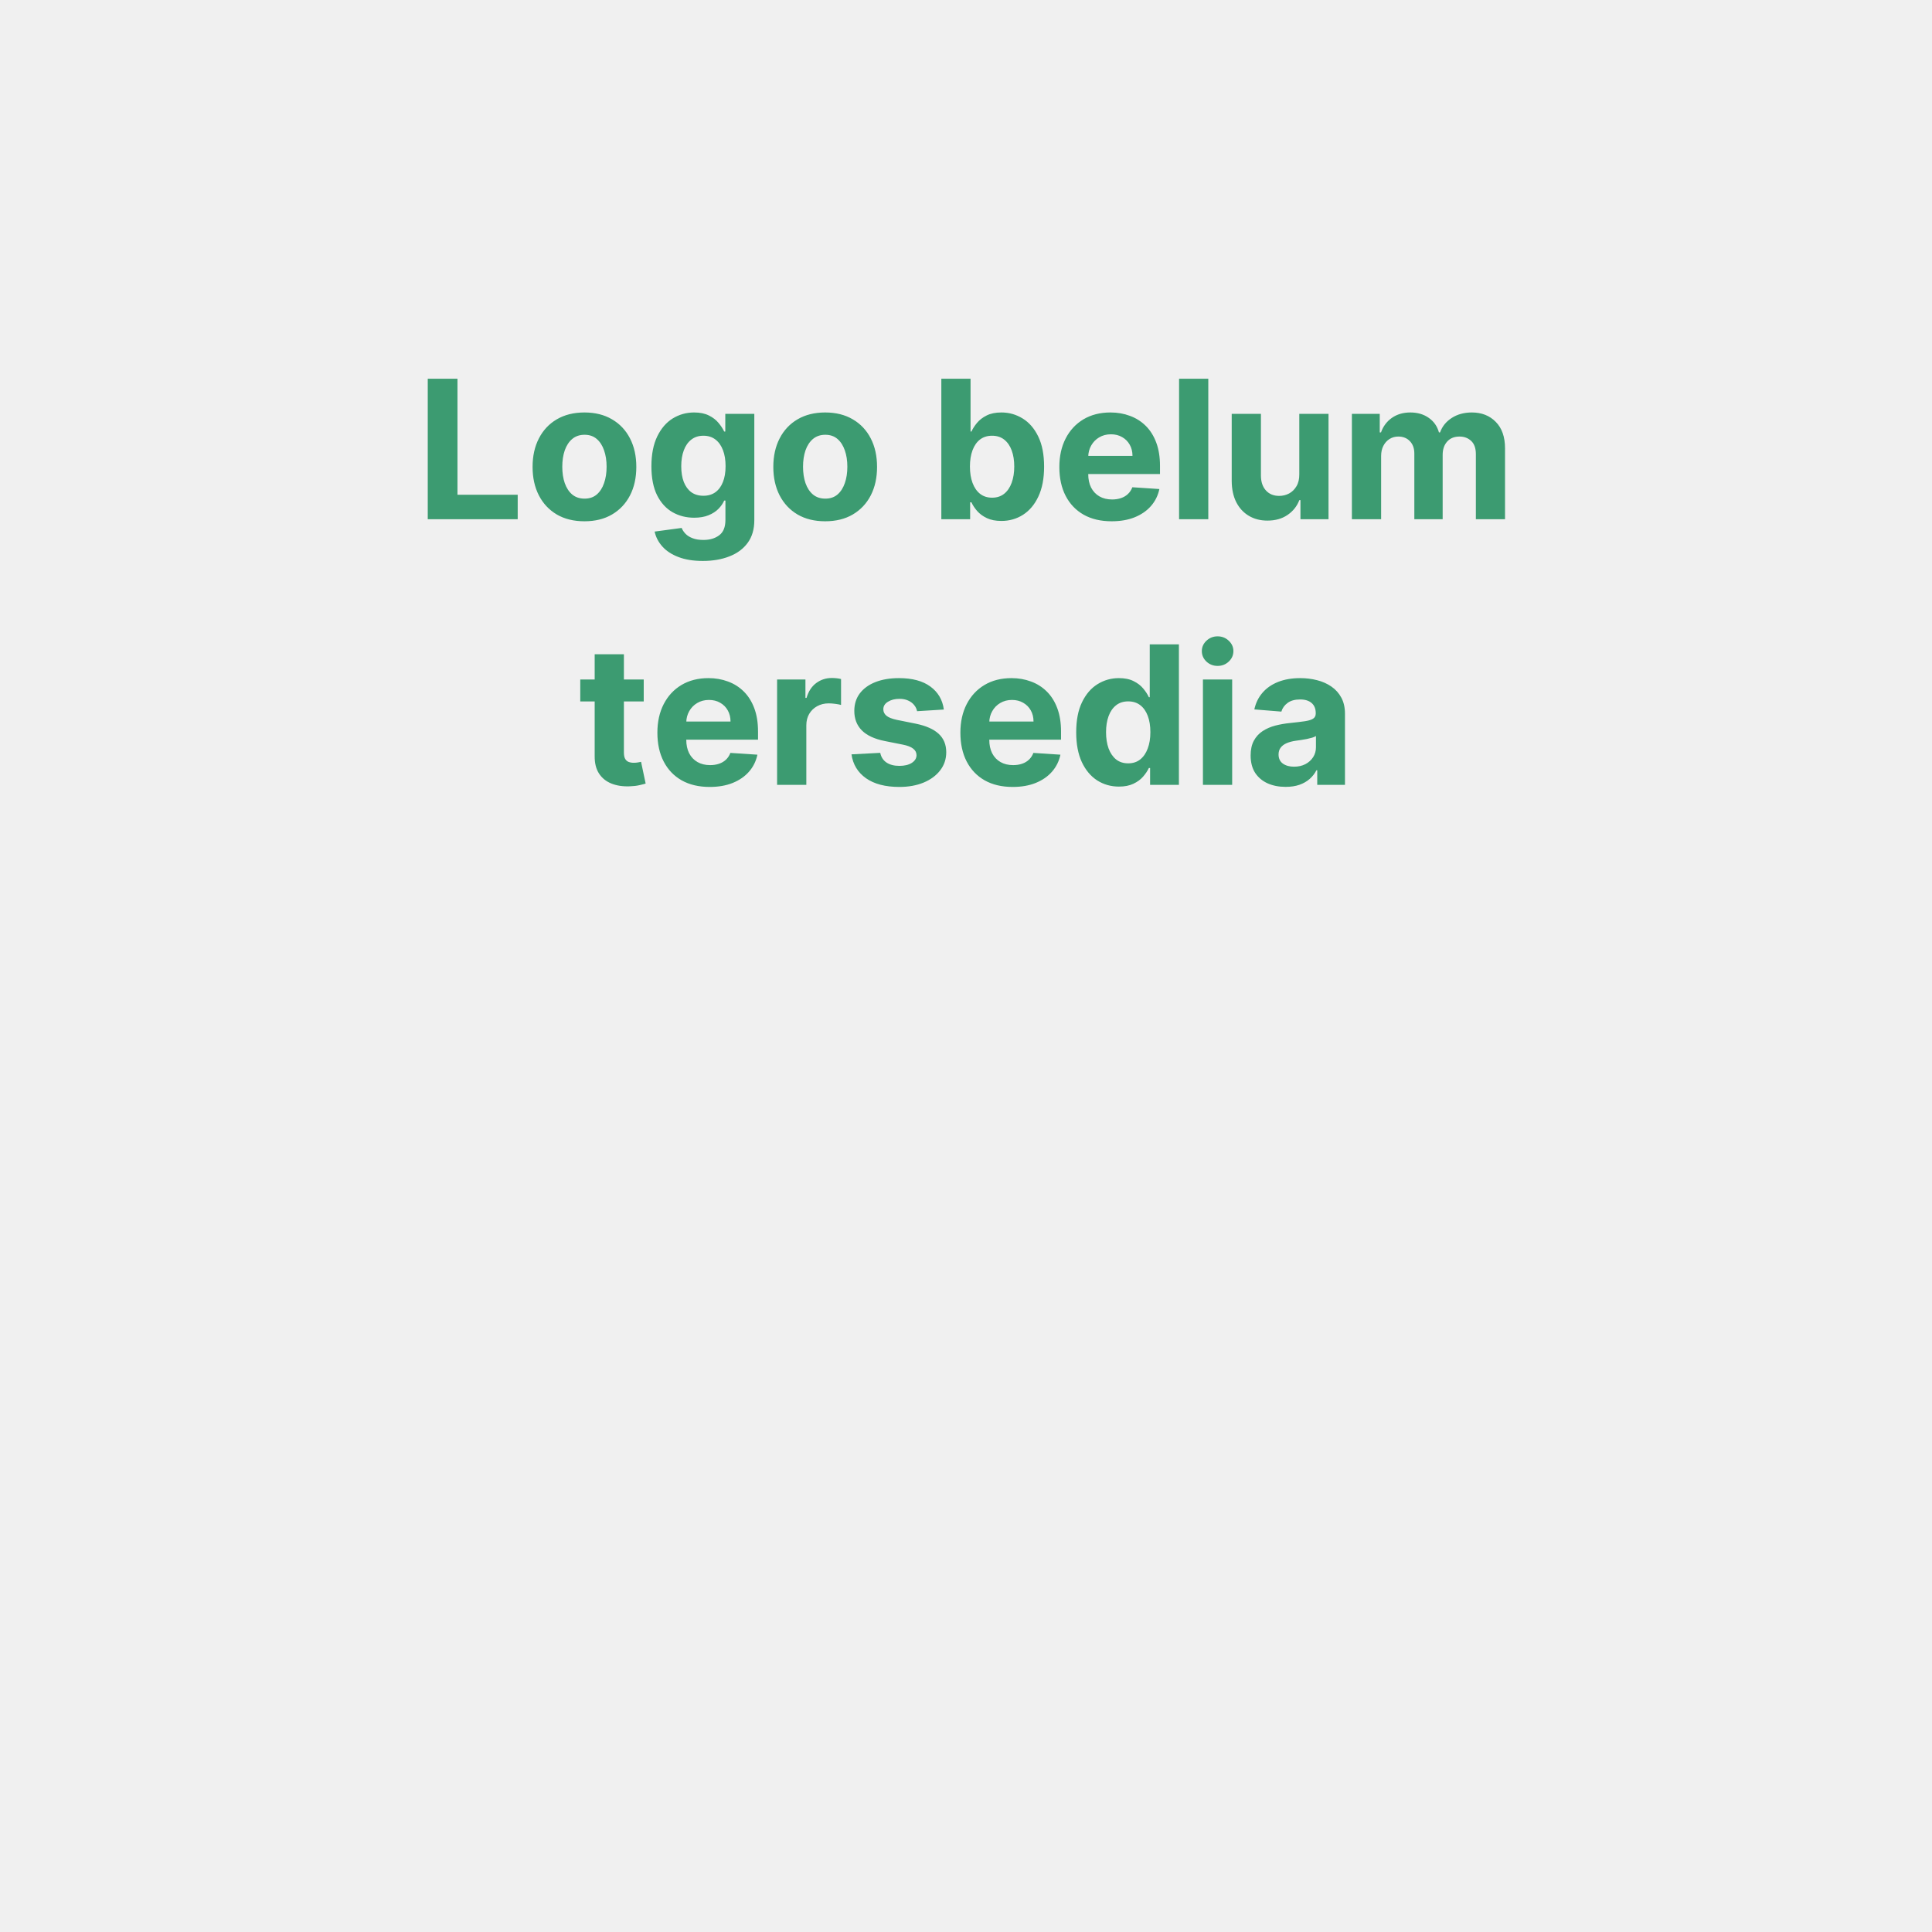
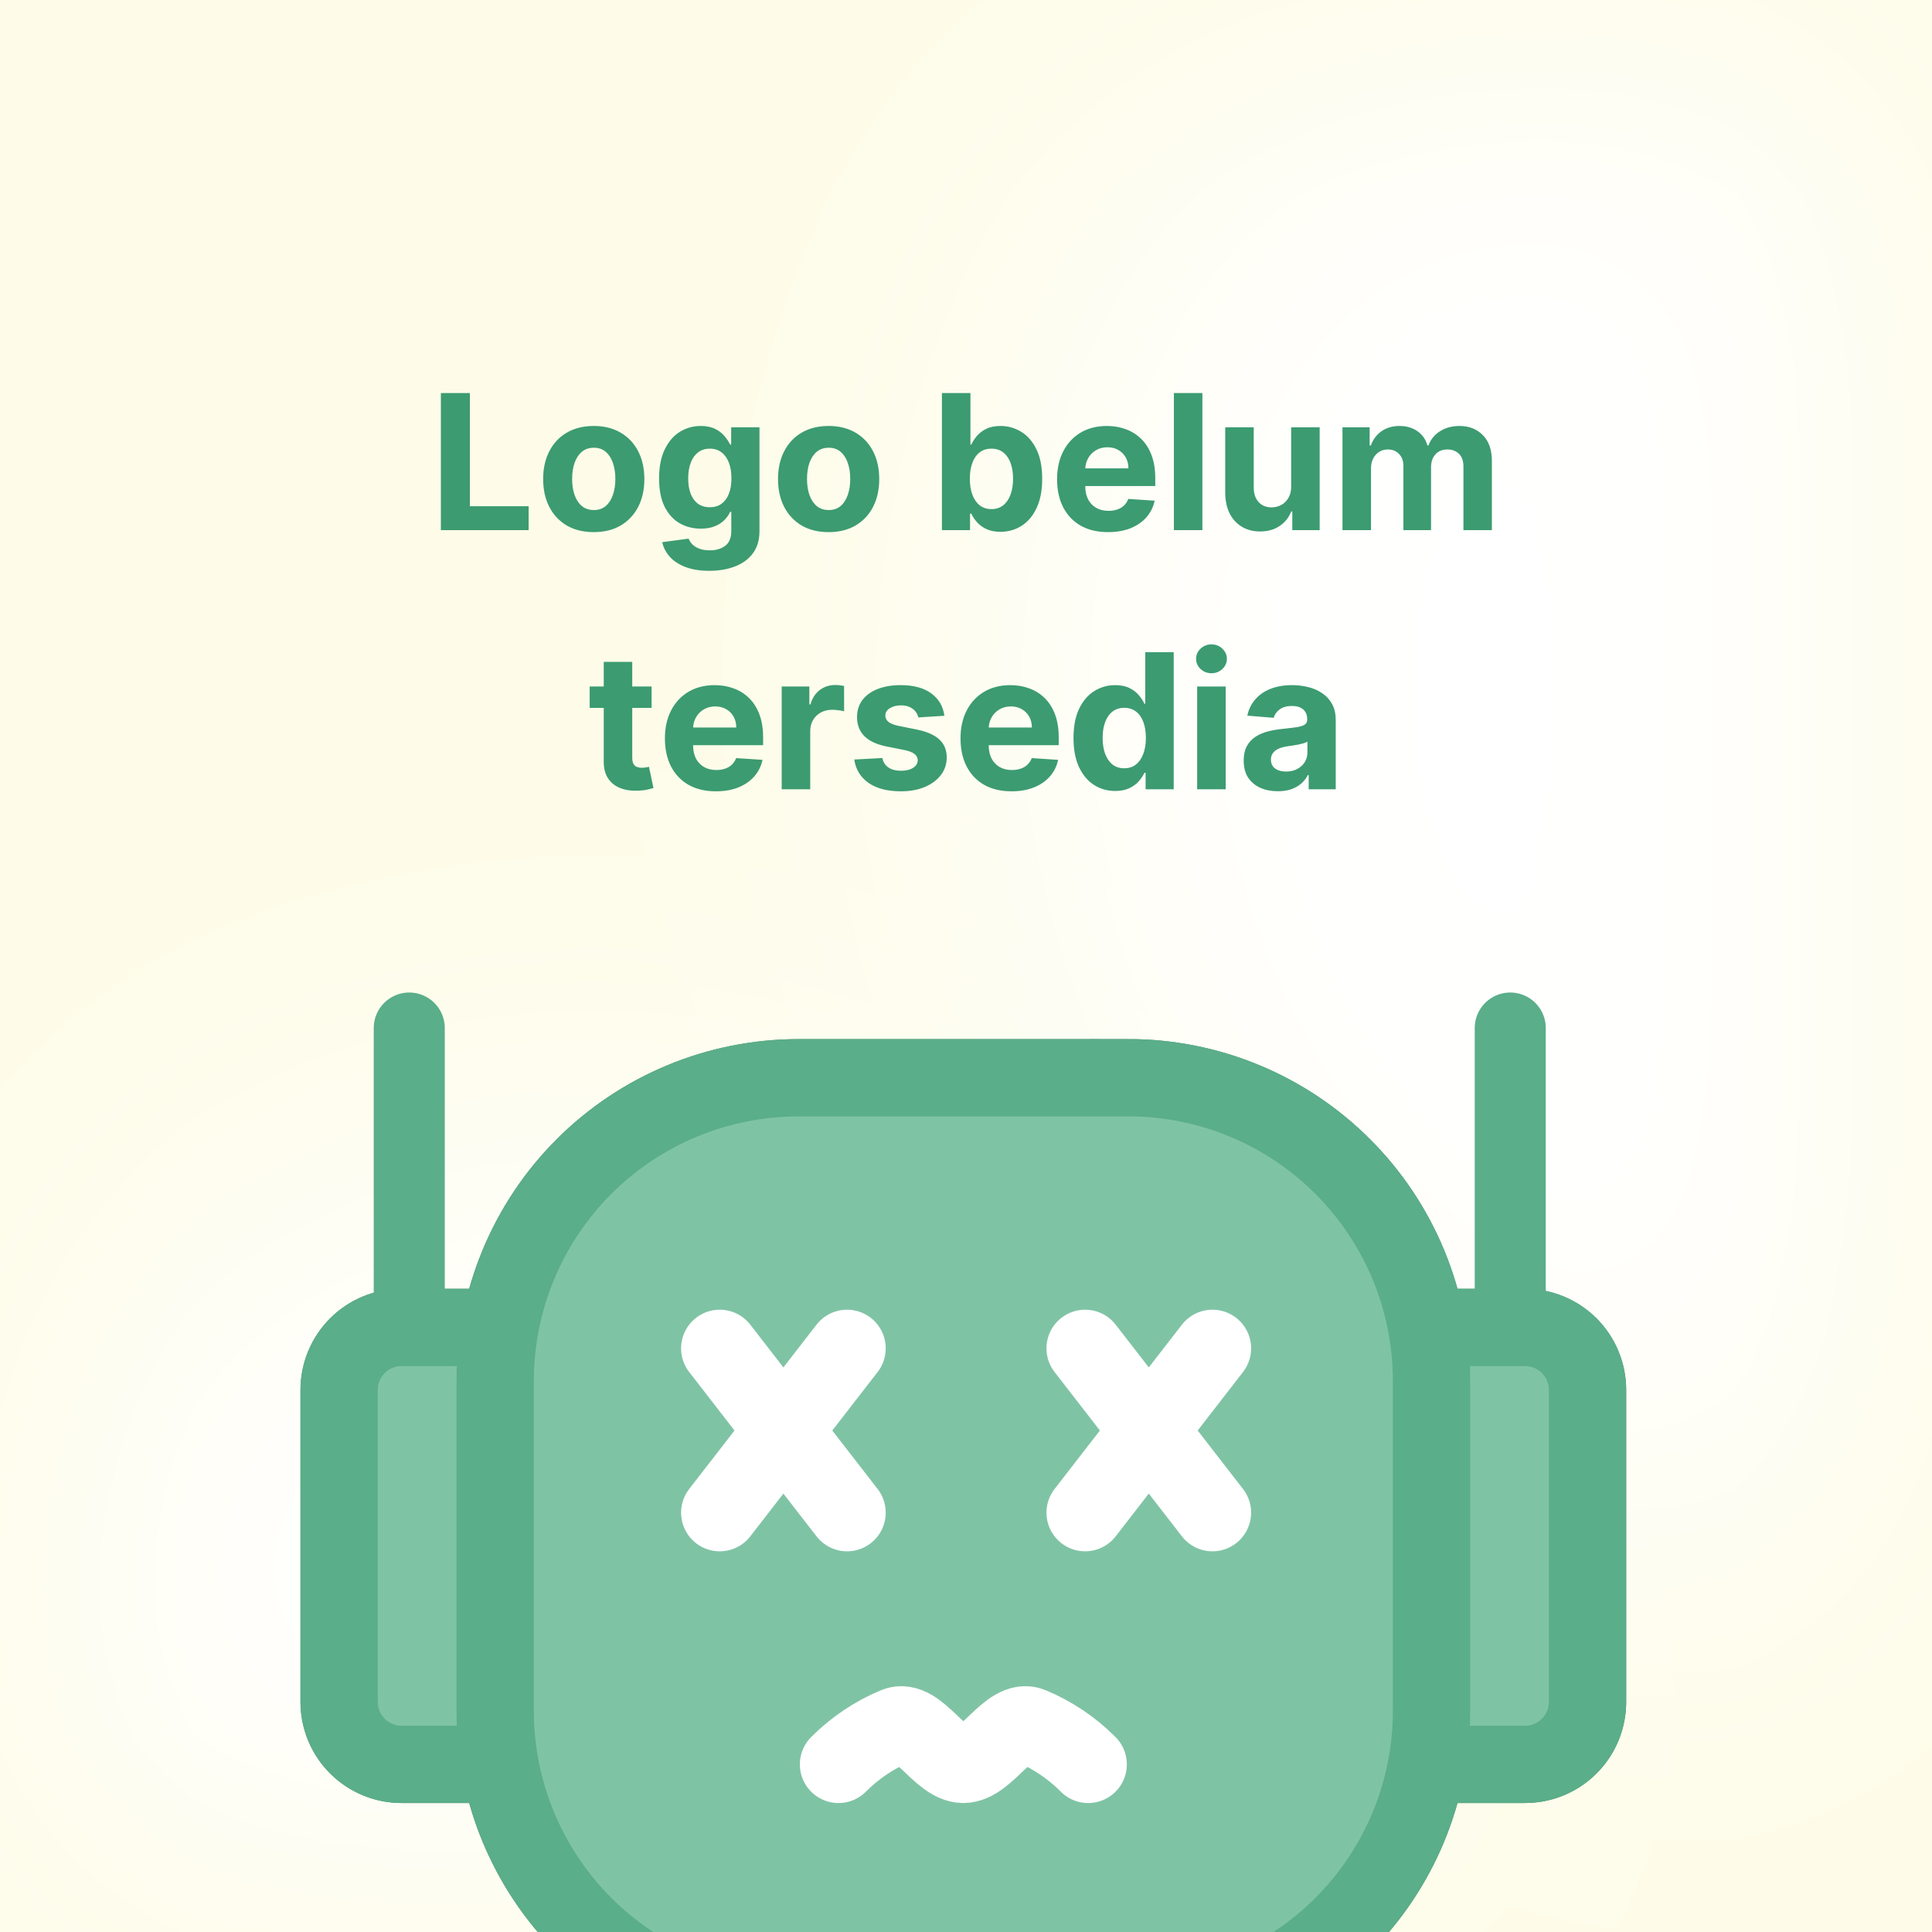
- <svg xmlns="http://www.w3.org/2000/svg" width="160" height="160" viewBox="0 0 160 160" fill="none">
-   <path d="M35.425 43V31.364H37.886V40.972H42.874V43H35.425ZM48.401 43.17C47.519 43.17 46.755 42.983 46.111 42.608C45.471 42.229 44.977 41.703 44.629 41.028C44.28 40.35 44.106 39.564 44.106 38.67C44.106 37.769 44.28 36.981 44.629 36.307C44.977 35.629 45.471 35.102 46.111 34.727C46.755 34.349 47.519 34.159 48.401 34.159C49.284 34.159 50.045 34.349 50.685 34.727C51.329 35.102 51.825 35.629 52.174 36.307C52.523 36.981 52.697 37.769 52.697 38.67C52.697 39.564 52.523 40.35 52.174 41.028C51.825 41.703 51.329 42.229 50.685 42.608C50.045 42.983 49.284 43.17 48.401 43.17ZM48.413 41.295C48.814 41.295 49.149 41.182 49.418 40.955C49.687 40.724 49.89 40.409 50.026 40.011C50.166 39.614 50.236 39.161 50.236 38.653C50.236 38.146 50.166 37.693 50.026 37.295C49.89 36.898 49.687 36.583 49.418 36.352C49.149 36.121 48.814 36.006 48.413 36.006C48.007 36.006 47.666 36.121 47.39 36.352C47.117 36.583 46.911 36.898 46.771 37.295C46.634 37.693 46.566 38.146 46.566 38.653C46.566 39.161 46.634 39.614 46.771 40.011C46.911 40.409 47.117 40.724 47.39 40.955C47.666 41.182 48.007 41.295 48.413 41.295ZM58.202 46.455C57.418 46.455 56.746 46.347 56.185 46.131C55.629 45.919 55.185 45.629 54.856 45.261C54.526 44.894 54.312 44.481 54.214 44.023L56.452 43.722C56.521 43.896 56.629 44.059 56.776 44.21C56.924 44.362 57.119 44.483 57.361 44.574C57.608 44.669 57.907 44.716 58.259 44.716C58.786 44.716 59.219 44.587 59.56 44.33C59.905 44.076 60.077 43.65 60.077 43.051V41.455H59.975C59.869 41.697 59.71 41.926 59.498 42.142C59.286 42.358 59.013 42.534 58.68 42.67C58.346 42.807 57.949 42.875 57.486 42.875C56.831 42.875 56.235 42.724 55.697 42.42C55.163 42.114 54.736 41.646 54.418 41.017C54.104 40.385 53.947 39.585 53.947 38.619C53.947 37.631 54.108 36.805 54.43 36.142C54.752 35.479 55.18 34.983 55.714 34.653C56.252 34.324 56.841 34.159 57.481 34.159C57.969 34.159 58.379 34.242 58.708 34.409C59.038 34.572 59.303 34.776 59.504 35.023C59.708 35.265 59.865 35.504 59.975 35.739H60.066V34.273H62.469V43.085C62.469 43.828 62.288 44.449 61.924 44.949C61.56 45.449 61.057 45.824 60.413 46.074C59.773 46.328 59.036 46.455 58.202 46.455ZM58.254 41.057C58.644 41.057 58.973 40.96 59.242 40.767C59.515 40.57 59.723 40.29 59.867 39.926C60.015 39.559 60.089 39.119 60.089 38.608C60.089 38.097 60.017 37.653 59.873 37.278C59.729 36.9 59.521 36.606 59.248 36.398C58.975 36.189 58.644 36.085 58.254 36.085C57.856 36.085 57.521 36.193 57.248 36.409C56.975 36.621 56.769 36.917 56.629 37.295C56.488 37.674 56.418 38.112 56.418 38.608C56.418 39.112 56.488 39.547 56.629 39.915C56.773 40.278 56.979 40.561 57.248 40.761C57.521 40.958 57.856 41.057 58.254 41.057ZM68.339 43.17C67.456 43.17 66.693 42.983 66.049 42.608C65.409 42.229 64.915 41.703 64.566 41.028C64.218 40.35 64.043 39.564 64.043 38.67C64.043 37.769 64.218 36.981 64.566 36.307C64.915 35.629 65.409 35.102 66.049 34.727C66.693 34.349 67.456 34.159 68.339 34.159C69.221 34.159 69.983 34.349 70.623 34.727C71.267 35.102 71.763 35.629 72.112 36.307C72.46 36.981 72.634 37.769 72.634 38.67C72.634 39.564 72.46 40.35 72.112 41.028C71.763 41.703 71.267 42.229 70.623 42.608C69.983 42.983 69.221 43.17 68.339 43.17ZM68.35 41.295C68.752 41.295 69.087 41.182 69.356 40.955C69.625 40.724 69.827 40.409 69.964 40.011C70.104 39.614 70.174 39.161 70.174 38.653C70.174 38.146 70.104 37.693 69.964 37.295C69.827 36.898 69.625 36.583 69.356 36.352C69.087 36.121 68.752 36.006 68.35 36.006C67.945 36.006 67.604 36.121 67.327 36.352C67.055 36.583 66.848 36.898 66.708 37.295C66.572 37.693 66.504 38.146 66.504 38.653C66.504 39.161 66.572 39.614 66.708 40.011C66.848 40.409 67.055 40.724 67.327 40.955C67.604 41.182 67.945 41.295 68.35 41.295ZM77.957 43V31.364H80.377V35.739H80.451C80.557 35.504 80.71 35.265 80.911 35.023C81.116 34.776 81.381 34.572 81.707 34.409C82.036 34.242 82.445 34.159 82.934 34.159C83.57 34.159 84.157 34.326 84.695 34.659C85.233 34.989 85.663 35.487 85.985 36.153C86.307 36.816 86.468 37.648 86.468 38.648C86.468 39.621 86.311 40.443 85.996 41.114C85.686 41.78 85.262 42.286 84.724 42.631C84.19 42.972 83.591 43.142 82.928 43.142C82.459 43.142 82.059 43.064 81.729 42.909C81.404 42.754 81.137 42.559 80.928 42.324C80.72 42.085 80.561 41.845 80.451 41.602H80.343V43H77.957ZM80.326 38.636C80.326 39.155 80.398 39.608 80.542 39.994C80.686 40.381 80.894 40.682 81.167 40.898C81.44 41.11 81.771 41.216 82.161 41.216C82.555 41.216 82.888 41.108 83.161 40.892C83.434 40.672 83.64 40.369 83.781 39.983C83.924 39.593 83.996 39.144 83.996 38.636C83.996 38.133 83.926 37.689 83.786 37.307C83.646 36.924 83.44 36.625 83.167 36.409C82.894 36.193 82.559 36.085 82.161 36.085C81.767 36.085 81.434 36.189 81.161 36.398C80.892 36.606 80.686 36.901 80.542 37.284C80.398 37.667 80.326 38.117 80.326 38.636ZM92.06 43.17C91.163 43.17 90.39 42.989 89.742 42.625C89.098 42.258 88.602 41.739 88.254 41.068C87.905 40.394 87.731 39.597 87.731 38.676C87.731 37.778 87.905 36.99 88.254 36.312C88.602 35.635 89.093 35.106 89.725 34.727C90.362 34.349 91.108 34.159 91.964 34.159C92.54 34.159 93.076 34.252 93.572 34.438C94.072 34.619 94.507 34.894 94.879 35.261C95.254 35.629 95.545 36.091 95.754 36.648C95.962 37.201 96.066 37.849 96.066 38.591V39.256H88.697V37.756H93.788C93.788 37.407 93.712 37.099 93.56 36.83C93.409 36.561 93.199 36.35 92.93 36.199C92.665 36.044 92.356 35.966 92.004 35.966C91.636 35.966 91.31 36.051 91.026 36.222C90.746 36.388 90.526 36.614 90.367 36.898C90.208 37.178 90.127 37.49 90.123 37.835V39.261C90.123 39.693 90.202 40.066 90.362 40.381C90.524 40.695 90.754 40.938 91.049 41.108C91.344 41.278 91.695 41.364 92.1 41.364C92.369 41.364 92.615 41.326 92.839 41.25C93.062 41.174 93.254 41.061 93.413 40.909C93.572 40.758 93.693 40.572 93.776 40.352L96.015 40.5C95.901 41.038 95.668 41.508 95.316 41.909C94.968 42.307 94.517 42.617 93.964 42.841C93.415 43.061 92.78 43.17 92.06 43.17ZM100.066 31.364V43H97.646V31.364H100.066ZM107.602 39.284V34.273H110.022V43H107.698V41.415H107.607C107.41 41.926 107.083 42.337 106.624 42.648C106.17 42.958 105.615 43.114 104.96 43.114C104.376 43.114 103.863 42.981 103.42 42.716C102.977 42.451 102.63 42.074 102.38 41.585C102.134 41.097 102.009 40.511 102.005 39.83V34.273H104.425V39.398C104.429 39.913 104.567 40.32 104.84 40.619C105.113 40.919 105.478 41.068 105.937 41.068C106.228 41.068 106.501 41.002 106.755 40.869C107.009 40.733 107.213 40.532 107.369 40.267C107.528 40.002 107.605 39.674 107.602 39.284ZM111.958 43V34.273H114.265V35.812H114.367C114.549 35.301 114.852 34.898 115.276 34.602C115.701 34.307 116.208 34.159 116.799 34.159C117.397 34.159 117.907 34.309 118.327 34.608C118.748 34.903 119.028 35.305 119.168 35.812H119.259C119.437 35.312 119.759 34.913 120.225 34.614C120.695 34.311 121.25 34.159 121.89 34.159C122.704 34.159 123.365 34.419 123.873 34.938C124.384 35.453 124.64 36.184 124.64 37.131V43H122.225V37.608C122.225 37.123 122.096 36.76 121.839 36.517C121.581 36.275 121.259 36.153 120.873 36.153C120.433 36.153 120.091 36.294 119.844 36.574C119.598 36.85 119.475 37.216 119.475 37.67V43H117.129V37.557C117.129 37.129 117.005 36.788 116.759 36.534C116.517 36.28 116.197 36.153 115.799 36.153C115.53 36.153 115.288 36.222 115.072 36.358C114.86 36.49 114.691 36.678 114.566 36.92C114.441 37.159 114.379 37.439 114.379 37.761V43H111.958ZM53.311 56.273V58.091H48.055V56.273H53.311ZM49.249 54.182H51.669V62.318C51.669 62.542 51.703 62.716 51.771 62.841C51.84 62.962 51.934 63.047 52.055 63.097C52.18 63.146 52.324 63.17 52.487 63.17C52.601 63.17 52.715 63.161 52.828 63.142C52.942 63.119 53.029 63.102 53.09 63.091L53.47 64.892C53.349 64.93 53.178 64.974 52.959 65.023C52.739 65.076 52.472 65.108 52.158 65.119C51.574 65.142 51.063 65.064 50.624 64.886C50.188 64.708 49.849 64.432 49.606 64.057C49.364 63.682 49.245 63.208 49.249 62.636V54.182ZM58.771 65.171C57.874 65.171 57.101 64.989 56.453 64.625C55.809 64.258 55.313 63.739 54.965 63.068C54.616 62.394 54.442 61.597 54.442 60.676C54.442 59.778 54.616 58.99 54.965 58.312C55.313 57.635 55.803 57.106 56.436 56.727C57.072 56.349 57.819 56.159 58.675 56.159C59.251 56.159 59.786 56.252 60.283 56.438C60.783 56.619 61.218 56.894 61.59 57.261C61.965 57.629 62.256 58.091 62.465 58.648C62.673 59.201 62.777 59.849 62.777 60.591V61.256H55.408V59.756H60.499C60.499 59.407 60.423 59.099 60.271 58.83C60.12 58.561 59.91 58.35 59.641 58.199C59.376 58.044 59.067 57.966 58.715 57.966C58.347 57.966 58.021 58.051 57.737 58.222C57.457 58.388 57.237 58.614 57.078 58.898C56.919 59.178 56.838 59.49 56.834 59.835V61.261C56.834 61.693 56.913 62.066 57.072 62.381C57.235 62.695 57.465 62.938 57.76 63.108C58.055 63.278 58.406 63.364 58.811 63.364C59.08 63.364 59.326 63.326 59.55 63.25C59.773 63.174 59.965 63.061 60.124 62.909C60.283 62.758 60.404 62.572 60.487 62.352L62.726 62.5C62.612 63.038 62.379 63.508 62.027 63.909C61.678 64.307 61.228 64.617 60.675 64.841C60.126 65.061 59.491 65.171 58.771 65.171ZM64.356 65V56.273H66.703V57.795H66.794C66.953 57.254 67.22 56.845 67.595 56.568C67.97 56.288 68.402 56.148 68.891 56.148C69.012 56.148 69.142 56.155 69.283 56.17C69.423 56.186 69.546 56.206 69.652 56.233V58.381C69.538 58.347 69.381 58.316 69.18 58.29C68.98 58.263 68.796 58.25 68.629 58.25C68.273 58.25 67.955 58.328 67.675 58.483C67.398 58.635 67.178 58.847 67.016 59.119C66.856 59.392 66.777 59.706 66.777 60.062V65H64.356ZM78.165 58.761L75.949 58.898C75.911 58.708 75.829 58.538 75.704 58.386C75.579 58.231 75.415 58.108 75.21 58.017C75.01 57.922 74.769 57.875 74.489 57.875C74.114 57.875 73.797 57.955 73.54 58.114C73.282 58.269 73.153 58.477 73.153 58.739C73.153 58.947 73.237 59.123 73.403 59.267C73.57 59.411 73.856 59.526 74.261 59.614L75.841 59.932C76.689 60.106 77.322 60.386 77.739 60.773C78.155 61.159 78.364 61.667 78.364 62.295C78.364 62.867 78.195 63.369 77.858 63.801C77.525 64.233 77.066 64.57 76.483 64.812C75.903 65.051 75.235 65.171 74.477 65.171C73.322 65.171 72.401 64.93 71.716 64.449C71.034 63.964 70.635 63.305 70.517 62.472L72.898 62.347C72.97 62.699 73.144 62.968 73.421 63.153C73.697 63.335 74.051 63.426 74.483 63.426C74.907 63.426 75.248 63.345 75.506 63.182C75.767 63.015 75.9 62.801 75.903 62.54C75.9 62.32 75.807 62.14 75.625 62C75.443 61.856 75.163 61.746 74.784 61.67L73.273 61.369C72.421 61.199 71.786 60.903 71.369 60.483C70.956 60.062 70.75 59.526 70.75 58.875C70.75 58.314 70.901 57.831 71.204 57.426C71.511 57.021 71.941 56.708 72.494 56.489C73.051 56.269 73.703 56.159 74.449 56.159C75.551 56.159 76.419 56.392 77.051 56.858C77.688 57.324 78.059 57.958 78.165 58.761ZM83.865 65.171C82.967 65.171 82.195 64.989 81.547 64.625C80.903 64.258 80.407 63.739 80.058 63.068C79.71 62.394 79.535 61.597 79.535 60.676C79.535 59.778 79.71 58.99 80.058 58.312C80.407 57.635 80.897 57.106 81.53 56.727C82.166 56.349 82.912 56.159 83.769 56.159C84.344 56.159 84.88 56.252 85.376 56.438C85.876 56.619 86.312 56.894 86.683 57.261C87.058 57.629 87.35 58.091 87.558 58.648C87.767 59.201 87.871 59.849 87.871 60.591V61.256H80.501V59.756H85.592C85.592 59.407 85.517 59.099 85.365 58.83C85.213 58.561 85.003 58.35 84.734 58.199C84.469 58.044 84.16 57.966 83.808 57.966C83.441 57.966 83.115 58.051 82.831 58.222C82.551 58.388 82.331 58.614 82.172 58.898C82.013 59.178 81.931 59.49 81.928 59.835V61.261C81.928 61.693 82.007 62.066 82.166 62.381C82.329 62.695 82.558 62.938 82.854 63.108C83.149 63.278 83.499 63.364 83.905 63.364C84.174 63.364 84.42 63.326 84.644 63.25C84.867 63.174 85.058 63.061 85.217 62.909C85.376 62.758 85.498 62.572 85.581 62.352L87.82 62.5C87.706 63.038 87.473 63.508 87.121 63.909C86.772 64.307 86.322 64.617 85.769 64.841C85.219 65.061 84.585 65.171 83.865 65.171ZM92.666 65.142C92.003 65.142 91.403 64.972 90.865 64.631C90.331 64.286 89.907 63.78 89.592 63.114C89.282 62.443 89.126 61.621 89.126 60.648C89.126 59.648 89.287 58.816 89.609 58.153C89.931 57.487 90.359 56.989 90.894 56.659C91.431 56.326 92.02 56.159 92.66 56.159C93.149 56.159 93.556 56.242 93.882 56.409C94.212 56.572 94.477 56.776 94.678 57.023C94.882 57.265 95.037 57.504 95.144 57.739H95.217V53.364H97.632V65H95.246V63.602H95.144C95.03 63.845 94.869 64.085 94.66 64.324C94.456 64.559 94.189 64.754 93.859 64.909C93.534 65.064 93.136 65.142 92.666 65.142ZM93.433 63.216C93.823 63.216 94.153 63.11 94.422 62.898C94.695 62.682 94.903 62.381 95.047 61.994C95.195 61.608 95.269 61.155 95.269 60.636C95.269 60.117 95.197 59.667 95.053 59.284C94.909 58.901 94.7 58.606 94.428 58.398C94.155 58.189 93.823 58.085 93.433 58.085C93.035 58.085 92.7 58.193 92.428 58.409C92.155 58.625 91.948 58.924 91.808 59.307C91.668 59.689 91.598 60.133 91.598 60.636C91.598 61.144 91.668 61.593 91.808 61.983C91.952 62.369 92.159 62.672 92.428 62.892C92.7 63.108 93.035 63.216 93.433 63.216ZM99.622 65V56.273H102.043V65H99.622ZM100.838 55.148C100.478 55.148 100.17 55.028 99.912 54.79C99.658 54.547 99.531 54.258 99.531 53.92C99.531 53.587 99.658 53.301 99.912 53.062C100.17 52.82 100.478 52.699 100.838 52.699C101.198 52.699 101.505 52.82 101.759 53.062C102.016 53.301 102.145 53.587 102.145 53.92C102.145 54.258 102.016 54.547 101.759 54.79C101.505 55.028 101.198 55.148 100.838 55.148ZM106.47 65.165C105.913 65.165 105.417 65.068 104.982 64.875C104.546 64.678 104.201 64.388 103.947 64.006C103.697 63.619 103.572 63.138 103.572 62.562C103.572 62.078 103.661 61.67 103.839 61.341C104.018 61.011 104.26 60.746 104.567 60.545C104.874 60.345 105.222 60.193 105.612 60.091C106.006 59.989 106.419 59.917 106.851 59.875C107.358 59.822 107.768 59.773 108.078 59.727C108.389 59.678 108.614 59.606 108.754 59.511C108.894 59.417 108.964 59.276 108.964 59.091V59.057C108.964 58.697 108.851 58.419 108.624 58.222C108.4 58.025 108.082 57.926 107.669 57.926C107.233 57.926 106.887 58.023 106.629 58.216C106.372 58.405 106.201 58.644 106.118 58.932L103.879 58.75C103.993 58.22 104.216 57.761 104.55 57.375C104.883 56.985 105.313 56.686 105.839 56.477C106.37 56.265 106.983 56.159 107.68 56.159C108.165 56.159 108.629 56.216 109.072 56.33C109.519 56.443 109.915 56.619 110.26 56.858C110.608 57.097 110.883 57.403 111.084 57.778C111.285 58.15 111.385 58.595 111.385 59.114V65H109.089V63.79H109.021C108.881 64.062 108.694 64.303 108.459 64.511C108.224 64.716 107.942 64.877 107.612 64.994C107.283 65.108 106.902 65.165 106.47 65.165ZM107.163 63.494C107.519 63.494 107.834 63.424 108.107 63.284C108.379 63.14 108.593 62.947 108.749 62.705C108.904 62.462 108.982 62.188 108.982 61.881V60.955C108.906 61.004 108.802 61.049 108.669 61.091C108.54 61.129 108.394 61.165 108.232 61.199C108.069 61.229 107.906 61.258 107.743 61.284C107.58 61.307 107.432 61.328 107.3 61.347C107.016 61.388 106.768 61.455 106.555 61.545C106.343 61.636 106.179 61.76 106.061 61.915C105.944 62.066 105.885 62.256 105.885 62.483C105.885 62.812 106.004 63.064 106.243 63.239C106.485 63.409 106.792 63.494 107.163 63.494Z" fill="#3C9B71" />
+ <svg xmlns="http://www.w3.org/2000/svg" width="164" height="164" viewBox="0 0 164 164" fill="none">
+   <g clip-path="url(#clip0_8308_14084)">
+     <rect width="164" height="164" fill="#FEFCE8" />
+     <g filter="url(#filter0_f_8308_14084)">
+       <ellipse cx="50.5" cy="160.5" rx="63.5" ry="64.5" fill="white" />
+     </g>
+     <g filter="url(#filter1_f_8308_14084)">
+       <ellipse cx="161.5" cy="58.5" rx="76.5" ry="77.5" fill="white" />
+     </g>
+     <path d="M37.425 45V33.364H39.886V42.972H44.874V45H37.425ZM50.401 45.17C49.519 45.17 48.755 44.983 48.111 44.608C47.471 44.229 46.977 43.703 46.629 43.028C46.28 42.35 46.106 41.564 46.106 40.67C46.106 39.769 46.28 38.981 46.629 38.307C46.977 37.629 47.471 37.102 48.111 36.727C48.755 36.349 49.519 36.159 50.401 36.159C51.284 36.159 52.045 36.349 52.685 36.727C53.329 37.102 53.825 37.629 54.174 38.307C54.523 38.981 54.697 39.769 54.697 40.67C54.697 41.564 54.523 42.35 54.174 43.028C53.825 43.703 53.329 44.229 52.685 44.608C52.045 44.983 51.284 45.17 50.401 45.17ZM50.413 43.295C50.814 43.295 51.149 43.182 51.418 42.955C51.687 42.724 51.89 42.409 52.026 42.011C52.166 41.614 52.236 41.161 52.236 40.653C52.236 40.146 52.166 39.693 52.026 39.295C51.89 38.898 51.687 38.583 51.418 38.352C51.149 38.121 50.814 38.006 50.413 38.006C50.007 38.006 49.666 38.121 49.39 38.352C49.117 38.583 48.911 38.898 48.771 39.295C48.634 39.693 48.566 40.146 48.566 40.653C48.566 41.161 48.634 41.614 48.771 42.011C48.911 42.409 49.117 42.724 49.39 42.955C49.666 43.182 50.007 43.295 50.413 43.295ZM60.202 48.455C59.418 48.455 58.746 48.347 58.185 48.131C57.629 47.919 57.185 47.629 56.856 47.261C56.526 46.894 56.312 46.481 56.214 46.023L58.452 45.722C58.521 45.896 58.629 46.059 58.776 46.21C58.924 46.362 59.119 46.483 59.361 46.574C59.608 46.669 59.907 46.716 60.259 46.716C60.786 46.716 61.219 46.587 61.56 46.33C61.905 46.076 62.077 45.65 62.077 45.051V43.455H61.975C61.869 43.697 61.71 43.926 61.498 44.142C61.286 44.358 61.013 44.534 60.68 44.67C60.346 44.807 59.949 44.875 59.486 44.875C58.831 44.875 58.235 44.724 57.697 44.42C57.163 44.114 56.736 43.646 56.418 43.017C56.104 42.385 55.947 41.585 55.947 40.619C55.947 39.631 56.108 38.805 56.43 38.142C56.752 37.479 57.18 36.983 57.714 36.653C58.252 36.324 58.841 36.159 59.481 36.159C59.969 36.159 60.379 36.242 60.708 36.409C61.038 36.572 61.303 36.776 61.504 37.023C61.708 37.265 61.865 37.504 61.975 37.739H62.066V36.273H64.469V45.085C64.469 45.828 64.288 46.449 63.924 46.949C63.56 47.449 63.057 47.824 62.413 48.074C61.773 48.328 61.036 48.455 60.202 48.455ZM60.254 43.057C60.644 43.057 60.973 42.96 61.242 42.767C61.515 42.57 61.723 42.29 61.867 41.926C62.015 41.559 62.089 41.119 62.089 40.608C62.089 40.097 62.017 39.653 61.873 39.278C61.729 38.9 61.521 38.606 61.248 38.398C60.975 38.189 60.644 38.085 60.254 38.085C59.856 38.085 59.521 38.193 59.248 38.409C58.975 38.621 58.769 38.917 58.629 39.295C58.488 39.674 58.418 40.112 58.418 40.608C58.418 41.112 58.488 41.547 58.629 41.915C58.773 42.278 58.979 42.561 59.248 42.761C59.521 42.958 59.856 43.057 60.254 43.057ZM70.339 45.17C69.456 45.17 68.693 44.983 68.049 44.608C67.409 44.229 66.915 43.703 66.566 43.028C66.218 42.35 66.043 41.564 66.043 40.67C66.043 39.769 66.218 38.981 66.566 38.307C66.915 37.629 67.409 37.102 68.049 36.727C68.693 36.349 69.456 36.159 70.339 36.159C71.221 36.159 71.983 36.349 72.623 36.727C73.267 37.102 73.763 37.629 74.112 38.307C74.46 38.981 74.634 39.769 74.634 40.67C74.634 41.564 74.46 42.35 74.112 43.028C73.763 43.703 73.267 44.229 72.623 44.608C71.983 44.983 71.221 45.17 70.339 45.17ZM70.35 43.295C70.752 43.295 71.087 43.182 71.356 42.955C71.625 42.724 71.827 42.409 71.964 42.011C72.104 41.614 72.174 41.161 72.174 40.653C72.174 40.146 72.104 39.693 71.964 39.295C71.827 38.898 71.625 38.583 71.356 38.352C71.087 38.121 70.752 38.006 70.35 38.006C69.945 38.006 69.604 38.121 69.327 38.352C69.055 38.583 68.848 38.898 68.708 39.295C68.572 39.693 68.504 40.146 68.504 40.653C68.504 41.161 68.572 41.614 68.708 42.011C68.848 42.409 69.055 42.724 69.327 42.955C69.604 43.182 69.945 43.295 70.35 43.295ZM79.957 45V33.364H82.377V37.739H82.451C82.557 37.504 82.71 37.265 82.911 37.023C83.116 36.776 83.381 36.572 83.707 36.409C84.036 36.242 84.445 36.159 84.934 36.159C85.57 36.159 86.157 36.326 86.695 36.659C87.233 36.989 87.663 37.487 87.985 38.153C88.307 38.816 88.468 39.648 88.468 40.648C88.468 41.621 88.311 42.443 87.996 43.114C87.686 43.78 87.262 44.286 86.724 44.631C86.19 44.972 85.591 45.142 84.928 45.142C84.459 45.142 84.059 45.064 83.729 44.909C83.404 44.754 83.137 44.559 82.928 44.324C82.72 44.085 82.561 43.845 82.451 43.602H82.343V45H79.957ZM82.326 40.636C82.326 41.155 82.398 41.608 82.542 41.994C82.686 42.381 82.894 42.682 83.167 42.898C83.44 43.11 83.771 43.216 84.161 43.216C84.555 43.216 84.888 43.108 85.161 42.892C85.434 42.672 85.64 42.369 85.781 41.983C85.924 41.593 85.996 41.144 85.996 40.636C85.996 40.133 85.926 39.689 85.786 39.307C85.646 38.924 85.44 38.625 85.167 38.409C84.894 38.193 84.559 38.085 84.161 38.085C83.767 38.085 83.434 38.189 83.161 38.398C82.892 38.606 82.686 38.901 82.542 39.284C82.398 39.667 82.326 40.117 82.326 40.636ZM94.06 45.17C93.163 45.17 92.39 44.989 91.742 44.625C91.098 44.258 90.602 43.739 90.254 43.068C89.905 42.394 89.731 41.597 89.731 40.676C89.731 39.778 89.905 38.99 90.254 38.312C90.602 37.635 91.093 37.106 91.725 36.727C92.362 36.349 93.108 36.159 93.964 36.159C94.54 36.159 95.076 36.252 95.572 36.438C96.072 36.619 96.507 36.894 96.879 37.261C97.254 37.629 97.545 38.091 97.754 38.648C97.962 39.201 98.066 39.849 98.066 40.591V41.256H90.697V39.756H95.788C95.788 39.407 95.712 39.099 95.56 38.83C95.409 38.561 95.199 38.35 94.93 38.199C94.665 38.044 94.356 37.966 94.004 37.966C93.636 37.966 93.31 38.051 93.026 38.222C92.746 38.388 92.526 38.614 92.367 38.898C92.208 39.178 92.127 39.49 92.123 39.835V41.261C92.123 41.693 92.202 42.066 92.362 42.381C92.524 42.695 92.754 42.938 93.049 43.108C93.344 43.278 93.695 43.364 94.1 43.364C94.369 43.364 94.615 43.326 94.839 43.25C95.062 43.174 95.254 43.061 95.413 42.909C95.572 42.758 95.693 42.572 95.776 42.352L98.015 42.5C97.901 43.038 97.668 43.508 97.316 43.909C96.968 44.307 96.517 44.617 95.964 44.841C95.415 45.061 94.78 45.17 94.06 45.17ZM102.066 33.364V45H99.646V33.364H102.066ZM109.602 41.284V36.273H112.022V45H109.698V43.415H109.607C109.41 43.926 109.083 44.337 108.624 44.648C108.17 44.958 107.615 45.114 106.96 45.114C106.376 45.114 105.863 44.981 105.42 44.716C104.977 44.451 104.63 44.074 104.38 43.585C104.134 43.097 104.009 42.511 104.005 41.83V36.273H106.425V41.398C106.429 41.913 106.567 42.32 106.84 42.619C107.113 42.919 107.478 43.068 107.937 43.068C108.228 43.068 108.501 43.002 108.755 42.869C109.009 42.733 109.213 42.532 109.369 42.267C109.528 42.002 109.605 41.674 109.602 41.284ZM113.958 45V36.273H116.265V37.812H116.367C116.549 37.301 116.852 36.898 117.276 36.602C117.701 36.307 118.208 36.159 118.799 36.159C119.397 36.159 119.907 36.309 120.327 36.608C120.748 36.903 121.028 37.305 121.168 37.812H121.259C121.437 37.312 121.759 36.913 122.225 36.614C122.695 36.311 123.25 36.159 123.89 36.159C124.704 36.159 125.365 36.419 125.873 36.938C126.384 37.453 126.64 38.184 126.64 39.131V45H124.225V39.608C124.225 39.123 124.096 38.76 123.839 38.517C123.581 38.275 123.259 38.153 122.873 38.153C122.433 38.153 122.091 38.294 121.844 38.574C121.598 38.85 121.475 39.216 121.475 39.67V45H119.129V39.557C119.129 39.129 119.005 38.788 118.759 38.534C118.517 38.28 118.197 38.153 117.799 38.153C117.53 38.153 117.288 38.222 117.072 38.358C116.86 38.49 116.691 38.678 116.566 38.92C116.441 39.159 116.379 39.439 116.379 39.761V45H113.958ZM55.311 58.273V60.091H50.055V58.273H55.311ZM51.249 56.182H53.669V64.318C53.669 64.542 53.703 64.716 53.771 64.841C53.84 64.962 53.934 65.047 54.055 65.097C54.18 65.146 54.324 65.171 54.487 65.171C54.601 65.171 54.715 65.161 54.828 65.142C54.942 65.119 55.029 65.102 55.09 65.091L55.47 66.892C55.349 66.93 55.178 66.974 54.959 67.023C54.739 67.076 54.472 67.108 54.158 67.119C53.574 67.142 53.063 67.064 52.624 66.886C52.188 66.708 51.849 66.432 51.606 66.057C51.364 65.682 51.245 65.208 51.249 64.636V56.182ZM60.771 67.171C59.874 67.171 59.101 66.989 58.453 66.625C57.809 66.258 57.313 65.739 56.965 65.068C56.616 64.394 56.442 63.597 56.442 62.676C56.442 61.778 56.616 60.99 56.965 60.312C57.313 59.635 57.803 59.106 58.436 58.727C59.072 58.349 59.819 58.159 60.675 58.159C61.251 58.159 61.786 58.252 62.283 58.438C62.783 58.619 63.218 58.894 63.59 59.261C63.965 59.629 64.256 60.091 64.465 60.648C64.673 61.201 64.777 61.849 64.777 62.591V63.256H57.408V61.756H62.499C62.499 61.407 62.423 61.099 62.271 60.83C62.12 60.561 61.91 60.35 61.641 60.199C61.376 60.044 61.067 59.966 60.715 59.966C60.347 59.966 60.021 60.051 59.737 60.222C59.457 60.388 59.237 60.614 59.078 60.898C58.919 61.178 58.838 61.49 58.834 61.835V63.261C58.834 63.693 58.913 64.066 59.072 64.381C59.235 64.695 59.465 64.938 59.76 65.108C60.055 65.278 60.406 65.364 60.811 65.364C61.08 65.364 61.326 65.326 61.55 65.25C61.773 65.174 61.965 65.061 62.124 64.909C62.283 64.758 62.404 64.572 62.487 64.352L64.726 64.5C64.612 65.038 64.379 65.508 64.027 65.909C63.678 66.307 63.228 66.617 62.675 66.841C62.126 67.061 61.491 67.171 60.771 67.171ZM66.356 67V58.273H68.703V59.795H68.794C68.953 59.254 69.22 58.845 69.595 58.568C69.97 58.288 70.402 58.148 70.891 58.148C71.012 58.148 71.142 58.155 71.283 58.17C71.423 58.186 71.546 58.206 71.652 58.233V60.381C71.538 60.347 71.381 60.316 71.18 60.29C70.98 60.263 70.796 60.25 70.629 60.25C70.273 60.25 69.955 60.328 69.675 60.483C69.398 60.635 69.178 60.847 69.016 61.119C68.856 61.392 68.777 61.706 68.777 62.062V67H66.356ZM80.165 60.761L77.949 60.898C77.911 60.708 77.829 60.538 77.704 60.386C77.579 60.231 77.415 60.108 77.21 60.017C77.01 59.922 76.769 59.875 76.489 59.875C76.114 59.875 75.797 59.955 75.54 60.114C75.282 60.269 75.153 60.477 75.153 60.739C75.153 60.947 75.237 61.123 75.403 61.267C75.57 61.411 75.856 61.526 76.261 61.614L77.841 61.932C78.689 62.106 79.322 62.386 79.739 62.773C80.155 63.159 80.364 63.667 80.364 64.296C80.364 64.867 80.195 65.369 79.858 65.801C79.525 66.233 79.066 66.57 78.483 66.812C77.903 67.051 77.235 67.171 76.477 67.171C75.322 67.171 74.401 66.93 73.716 66.449C73.034 65.964 72.635 65.305 72.517 64.472L74.898 64.347C74.97 64.699 75.144 64.968 75.421 65.153C75.697 65.335 76.051 65.426 76.483 65.426C76.907 65.426 77.248 65.345 77.506 65.182C77.767 65.015 77.9 64.801 77.903 64.54C77.9 64.32 77.807 64.14 77.625 64C77.443 63.856 77.163 63.746 76.784 63.67L75.273 63.369C74.421 63.199 73.786 62.903 73.369 62.483C72.956 62.062 72.75 61.526 72.75 60.875C72.75 60.314 72.901 59.831 73.204 59.426C73.511 59.021 73.941 58.708 74.494 58.489C75.051 58.269 75.703 58.159 76.449 58.159C77.551 58.159 78.419 58.392 79.051 58.858C79.688 59.324 80.059 59.958 80.165 60.761ZM85.865 67.171C84.967 67.171 84.195 66.989 83.547 66.625C82.903 66.258 82.407 65.739 82.058 65.068C81.71 64.394 81.535 63.597 81.535 62.676C81.535 61.778 81.71 60.99 82.058 60.312C82.407 59.635 82.897 59.106 83.53 58.727C84.166 58.349 84.912 58.159 85.769 58.159C86.344 58.159 86.88 58.252 87.376 58.438C87.876 58.619 88.312 58.894 88.683 59.261C89.058 59.629 89.35 60.091 89.558 60.648C89.767 61.201 89.871 61.849 89.871 62.591V63.256H82.501V61.756H87.592C87.592 61.407 87.517 61.099 87.365 60.83C87.213 60.561 87.003 60.35 86.734 60.199C86.469 60.044 86.16 59.966 85.808 59.966C85.441 59.966 85.115 60.051 84.831 60.222C84.551 60.388 84.331 60.614 84.172 60.898C84.013 61.178 83.931 61.49 83.928 61.835V63.261C83.928 63.693 84.007 64.066 84.166 64.381C84.329 64.695 84.558 64.938 84.854 65.108C85.149 65.278 85.499 65.364 85.905 65.364C86.174 65.364 86.42 65.326 86.644 65.25C86.867 65.174 87.058 65.061 87.217 64.909C87.376 64.758 87.498 64.572 87.581 64.352L89.82 64.5C89.706 65.038 89.473 65.508 89.121 65.909C88.772 66.307 88.322 66.617 87.769 66.841C87.219 67.061 86.585 67.171 85.865 67.171ZM94.666 67.142C94.003 67.142 93.403 66.972 92.865 66.631C92.331 66.286 91.907 65.78 91.592 65.114C91.282 64.443 91.126 63.621 91.126 62.648C91.126 61.648 91.287 60.816 91.609 60.153C91.931 59.487 92.359 58.989 92.894 58.659C93.431 58.326 94.02 58.159 94.66 58.159C95.149 58.159 95.556 58.242 95.882 58.409C96.212 58.572 96.477 58.776 96.678 59.023C96.882 59.265 97.037 59.504 97.144 59.739H97.217V55.364H99.632V67H97.246V65.602H97.144C97.03 65.845 96.869 66.085 96.66 66.324C96.456 66.559 96.189 66.754 95.859 66.909C95.534 67.064 95.136 67.142 94.666 67.142ZM95.433 65.216C95.823 65.216 96.153 65.11 96.422 64.898C96.695 64.682 96.903 64.381 97.047 63.994C97.195 63.608 97.269 63.155 97.269 62.636C97.269 62.117 97.197 61.667 97.053 61.284C96.909 60.901 96.7 60.606 96.428 60.398C96.155 60.189 95.823 60.085 95.433 60.085C95.035 60.085 94.7 60.193 94.428 60.409C94.155 60.625 93.948 60.924 93.808 61.307C93.668 61.689 93.598 62.133 93.598 62.636C93.598 63.144 93.668 63.593 93.808 63.983C93.952 64.369 94.159 64.672 94.428 64.892C94.7 65.108 95.035 65.216 95.433 65.216ZM101.622 67V58.273H104.043V67H101.622ZM102.838 57.148C102.478 57.148 102.17 57.028 101.912 56.79C101.658 56.547 101.531 56.258 101.531 55.92C101.531 55.587 101.658 55.301 101.912 55.062C102.17 54.82 102.478 54.699 102.838 54.699C103.198 54.699 103.505 54.82 103.759 55.062C104.016 55.301 104.145 55.587 104.145 55.92C104.145 56.258 104.016 56.547 103.759 56.79C103.505 57.028 103.198 57.148 102.838 57.148ZM108.47 67.165C107.913 67.165 107.417 67.068 106.982 66.875C106.546 66.678 106.201 66.388 105.947 66.006C105.697 65.619 105.572 65.138 105.572 64.562C105.572 64.078 105.661 63.67 105.839 63.341C106.018 63.011 106.26 62.746 106.567 62.545C106.874 62.345 107.222 62.193 107.612 62.091C108.006 61.989 108.419 61.917 108.851 61.875C109.358 61.822 109.768 61.773 110.078 61.727C110.389 61.678 110.614 61.606 110.754 61.511C110.894 61.417 110.964 61.276 110.964 61.091V61.057C110.964 60.697 110.851 60.419 110.624 60.222C110.4 60.025 110.082 59.926 109.669 59.926C109.233 59.926 108.887 60.023 108.629 60.216C108.372 60.405 108.201 60.644 108.118 60.932L105.879 60.75C105.993 60.22 106.216 59.761 106.55 59.375C106.883 58.985 107.313 58.686 107.839 58.477C108.37 58.265 108.983 58.159 109.68 58.159C110.165 58.159 110.629 58.216 111.072 58.33C111.519 58.443 111.915 58.619 112.26 58.858C112.608 59.097 112.883 59.403 113.084 59.778C113.285 60.15 113.385 60.595 113.385 61.114V67H111.089V65.79H111.021C110.881 66.062 110.694 66.303 110.459 66.511C110.224 66.716 109.942 66.877 109.612 66.994C109.283 67.108 108.902 67.165 108.47 67.165ZM109.163 65.494C109.519 65.494 109.834 65.424 110.107 65.284C110.379 65.14 110.593 64.947 110.749 64.704C110.904 64.462 110.982 64.188 110.982 63.881V62.955C110.906 63.004 110.802 63.049 110.669 63.091C110.54 63.129 110.394 63.165 110.232 63.199C110.069 63.229 109.906 63.258 109.743 63.284C109.58 63.307 109.432 63.328 109.3 63.347C109.016 63.388 108.768 63.455 108.555 63.545C108.343 63.636 108.179 63.76 108.061 63.915C107.944 64.066 107.885 64.256 107.885 64.483C107.885 64.812 108.004 65.064 108.243 65.239C108.485 65.409 108.792 65.494 109.163 65.494Z" fill="#3C9B71" />
+     <path d="M121.091 149.771H129.46C130.866 149.771 132.213 149.213 133.207 148.219C134.201 147.226 134.759 145.878 134.759 144.473V117.98C134.759 116.574 134.201 115.227 133.207 114.233C132.213 113.239 130.866 112.681 129.46 112.681H121.086M42.46 149.771H34.086C33.39 149.771 32.701 149.634 32.058 149.368C31.415 149.102 30.831 148.711 30.339 148.219C29.847 147.727 29.457 147.143 29.19 146.5C28.924 145.858 28.787 145.169 28.787 144.473V117.98C28.787 116.574 29.345 115.227 30.339 114.233C31.333 113.239 32.68 112.681 34.086 112.681H42.46" fill="#BFFFF9" />
+     <path d="M121.091 149.771H129.46C130.866 149.771 132.213 149.213 133.207 148.219C134.201 147.226 134.759 145.878 134.759 144.473V117.98C134.759 116.574 134.201 115.227 133.207 114.233C132.213 113.239 130.866 112.681 129.46 112.681H121.086M42.46 149.771H34.086C33.39 149.771 32.701 149.634 32.058 149.368C31.415 149.102 30.831 148.711 30.339 148.219C29.847 147.727 29.457 147.143 29.19 146.5C28.924 145.858 28.787 145.169 28.787 144.473V117.98C28.787 116.574 29.345 115.227 30.339 114.233C31.333 113.239 32.68 112.681 34.086 112.681H42.46" stroke="#518870" stroke-width="6.562" />
+     <path d="M95.763 91.487H67.787C64.405 91.486 61.056 92.151 57.931 93.444C54.806 94.738 51.967 96.634 49.575 99.025C47.183 101.416 45.286 104.255 43.992 107.38C42.698 110.505 42.032 113.854 42.033 117.236V145.212C42.032 148.595 42.697 151.944 43.991 155.069C45.285 158.194 47.181 161.034 49.573 163.426C51.965 165.818 54.805 167.714 57.93 169.008C61.055 170.302 64.404 170.967 67.787 170.966H95.763C99.146 170.967 102.495 170.302 105.621 169.008C108.746 167.714 111.585 165.818 113.977 163.426C116.369 161.034 118.266 158.194 119.56 155.069C120.853 151.944 121.519 148.595 121.517 145.212V117.236C121.519 113.853 120.853 110.504 119.56 107.378C118.266 104.253 116.369 101.414 113.977 99.022C111.585 96.63 108.746 94.733 105.621 93.439C102.495 92.146 99.146 91.481 95.763 91.482V91.487Z" fill="#BFFFF9" stroke="#518870" stroke-width="6.562" />
+     <path d="M121.091 149.771H129.46C130.866 149.771 132.213 149.213 133.207 148.219C134.201 147.226 134.759 145.878 134.759 144.473V117.98C134.759 116.574 134.201 115.227 133.207 114.233C132.213 113.239 130.866 112.681 129.46 112.681H121.086M42.46 149.771H34.086C33.39 149.771 32.701 149.634 32.058 149.368C31.415 149.102 30.831 148.711 30.339 148.219C29.847 147.727 29.457 147.143 29.19 146.5C28.924 145.858 28.787 145.169 28.787 144.473V117.98C28.787 116.574 29.345 115.227 30.339 114.233C31.333 113.239 32.68 112.681 34.086 112.681H42.46" fill="#7FC3A5" />
+     <path d="M121.091 149.771H129.46C130.866 149.771 132.213 149.213 133.207 148.219C134.201 147.226 134.759 145.878 134.759 144.473V117.98C134.759 116.574 134.201 115.227 133.207 114.233C132.213 113.239 130.866 112.681 129.46 112.681H121.086M42.46 149.771H34.086C33.39 149.771 32.701 149.634 32.058 149.368C31.415 149.102 30.831 148.711 30.339 148.219C29.847 147.727 29.457 147.143 29.19 146.5C28.924 145.858 28.787 145.169 28.787 144.473V117.98C28.787 116.574 29.345 115.227 30.339 114.233C31.333 113.239 32.68 112.681 34.086 112.681H42.46" stroke="#5AAE89" stroke-width="6.562" />
+     <path d="M95.763 91.487H67.787C64.405 91.486 61.056 92.151 57.931 93.444C54.806 94.738 51.967 96.634 49.575 99.025C47.183 101.416 45.286 104.255 43.992 107.38C42.698 110.505 42.032 113.854 42.033 117.236V145.212C42.032 148.595 42.697 151.944 43.991 155.069C45.285 158.194 47.181 161.034 49.573 163.426C51.965 165.818 54.805 167.714 57.93 169.008C61.055 170.302 64.404 170.967 67.787 170.966H95.763C99.146 170.967 102.495 170.302 105.621 169.008C108.746 167.714 111.585 165.818 113.977 163.426C116.369 161.034 118.266 158.194 119.56 155.069C120.853 151.944 121.519 148.595 121.517 145.212V117.236C121.519 113.853 120.853 110.504 119.56 107.378C118.266 104.253 116.369 101.414 113.977 99.022C111.585 96.63 108.746 94.733 105.621 93.439C102.495 92.146 99.146 91.481 95.763 91.482V91.487Z" fill="#7FC3A5" stroke="#5AAE89" stroke-width="6.562" />
+     <path d="M102.921 114.457L92.112 128.404M71.177 149.772C72.566 148.375 74.217 147.266 76.036 146.509C77.854 145.752 79.803 149.772 81.773 149.772C83.743 149.772 85.695 145.752 87.513 146.509C89.332 147.266 90.983 148.375 92.372 149.772M92.112 114.457L102.921 128.404M71.904 114.457L66.5 121.431M66.5 121.431L61.096 128.404M66.5 121.431L61.096 114.457M66.5 121.431L71.904 128.404" stroke="white" stroke-width="6.562" stroke-linecap="round" stroke-linejoin="round" />
+     <path d="M34.74 87.266L34.74 111.384" stroke="#5AAE89" stroke-width="6.03" stroke-linecap="round" />
+     <path d="M128.199 87.266L128.199 111.384" stroke="#5AAE89" stroke-width="6.03" stroke-linecap="round" />
+   </g>
+   <defs>
+     <filter id="filter0_f_8308_14084" x="-70.1" y="38.9" width="241.2" height="243.2" filterUnits="userSpaceOnUse" color-interpolation-filters="sRGB">
+       <feFlood flood-opacity="0" result="BackgroundImageFix" />
+       <feBlend mode="normal" in="SourceGraphic" in2="BackgroundImageFix" result="shape" />
+       <feGaussianBlur stdDeviation="28.55" result="effect1_foregroundBlur_8308_14084" />
+     </filter>
+     <filter id="filter1_f_8308_14084" x="27.9" y="-76.1" width="267.2" height="269.2" filterUnits="userSpaceOnUse" color-interpolation-filters="sRGB">
+       <feFlood flood-opacity="0" result="BackgroundImageFix" />
+       <feBlend mode="normal" in="SourceGraphic" in2="BackgroundImageFix" result="shape" />
+       <feGaussianBlur stdDeviation="28.55" result="effect1_foregroundBlur_8308_14084" />
+     </filter>
+     <clipPath id="clip0_8308_14084">
+       <rect width="164" height="164" fill="white" />
+     </clipPath>
+   </defs>
</svg>
